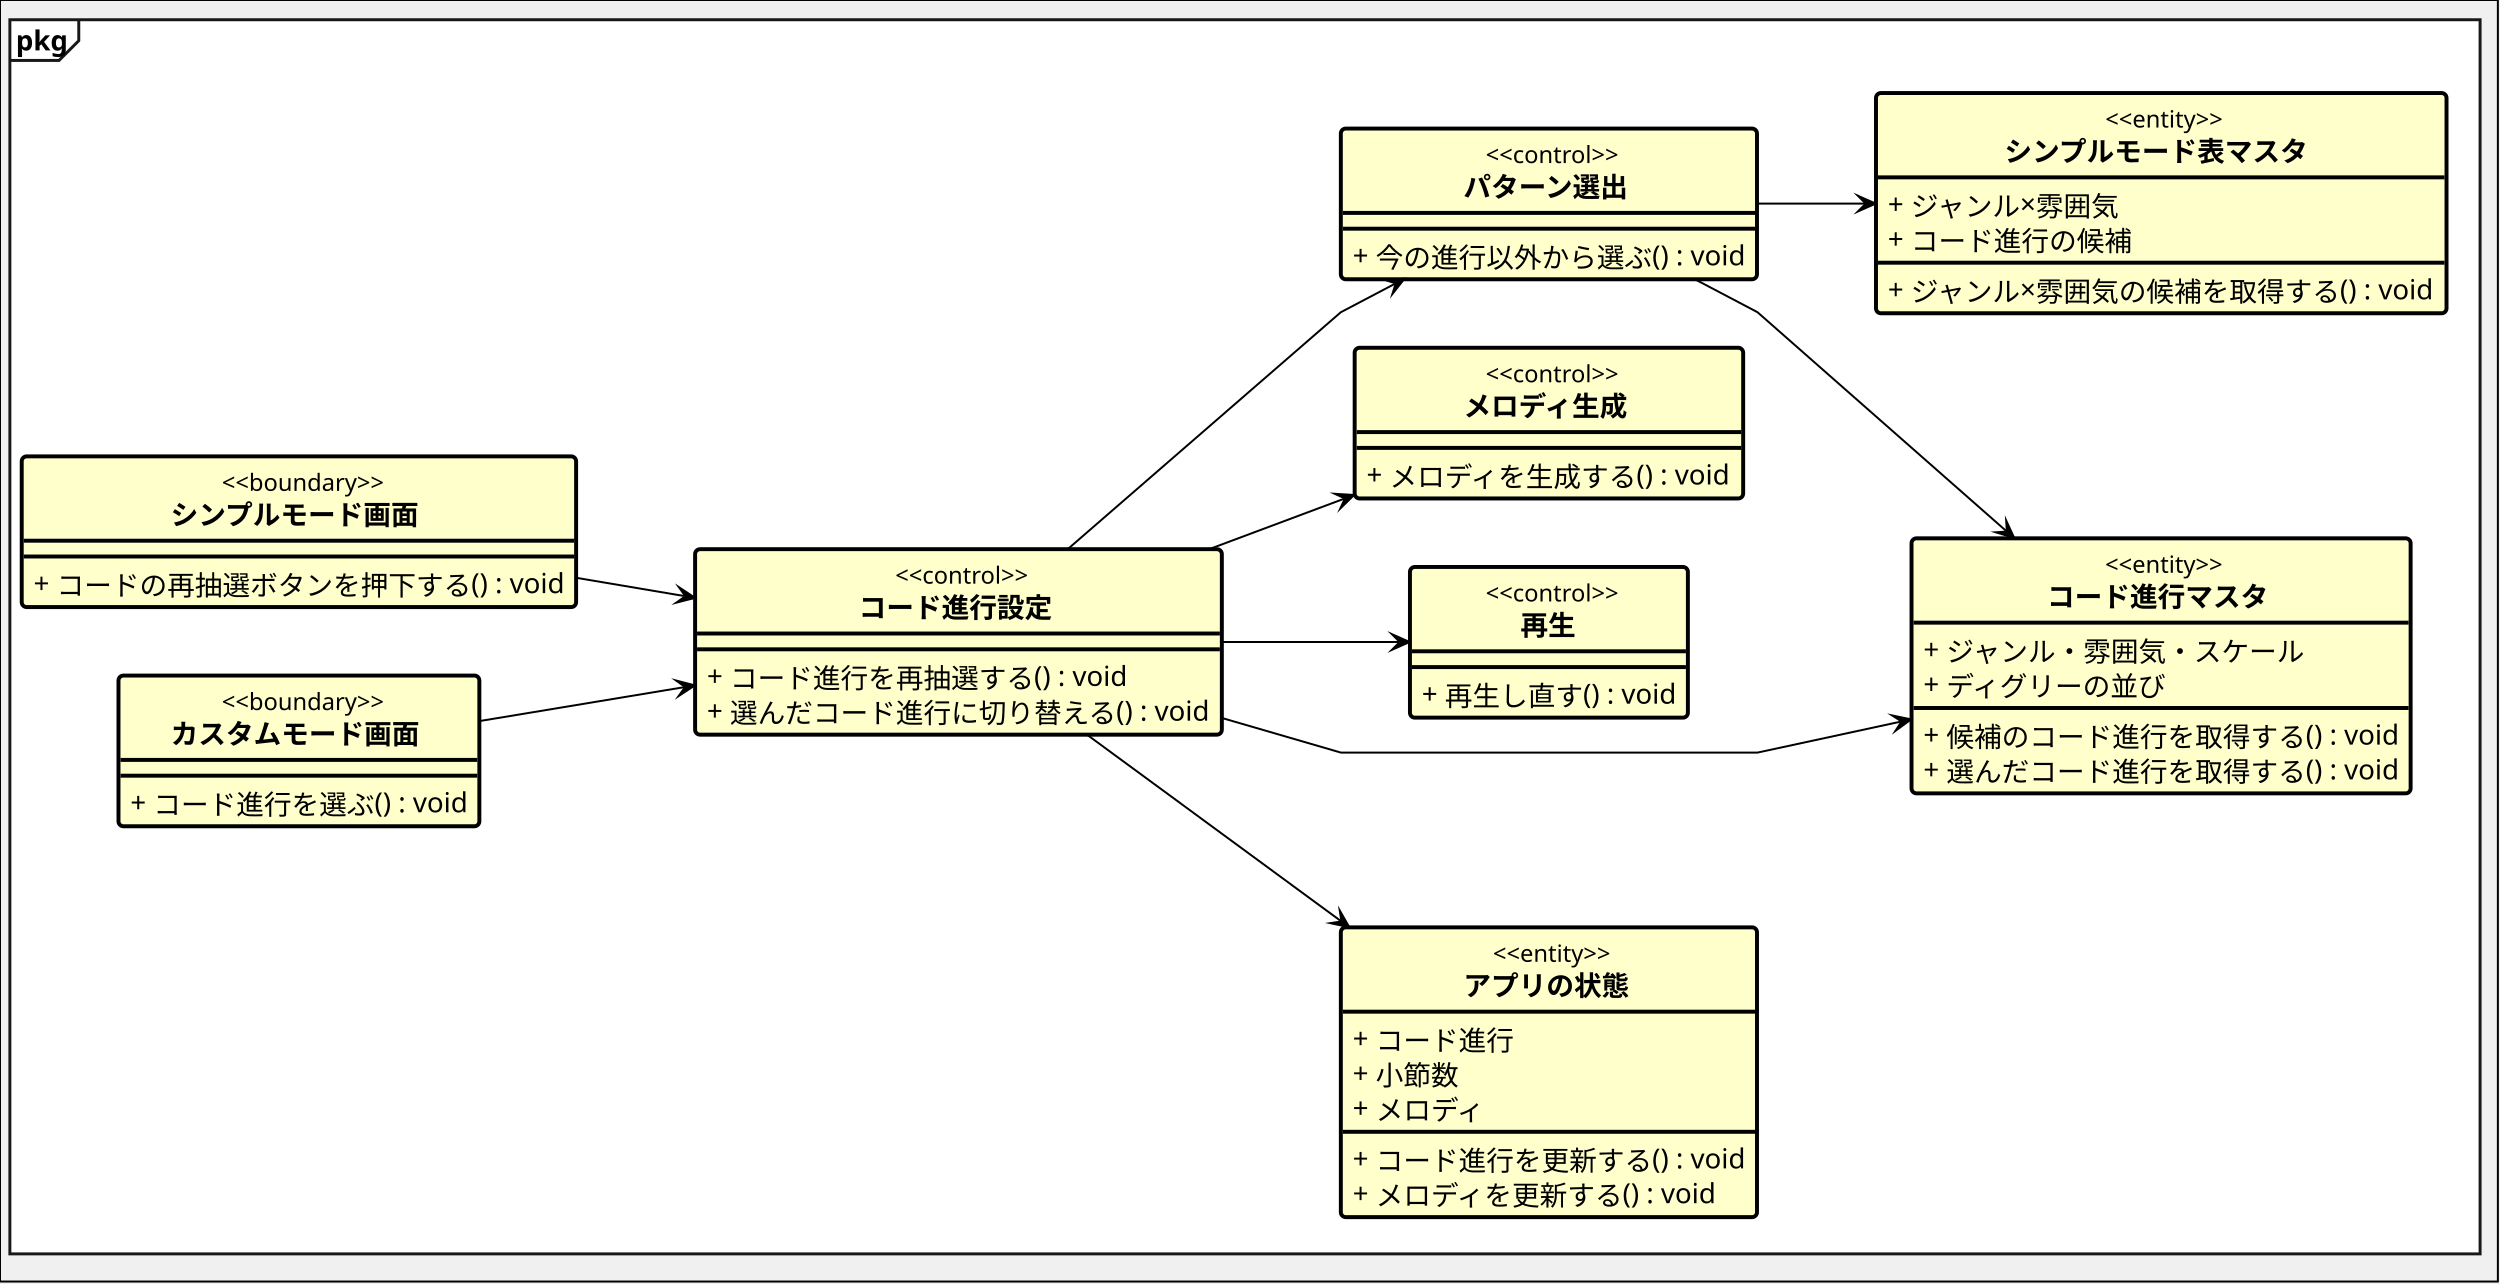
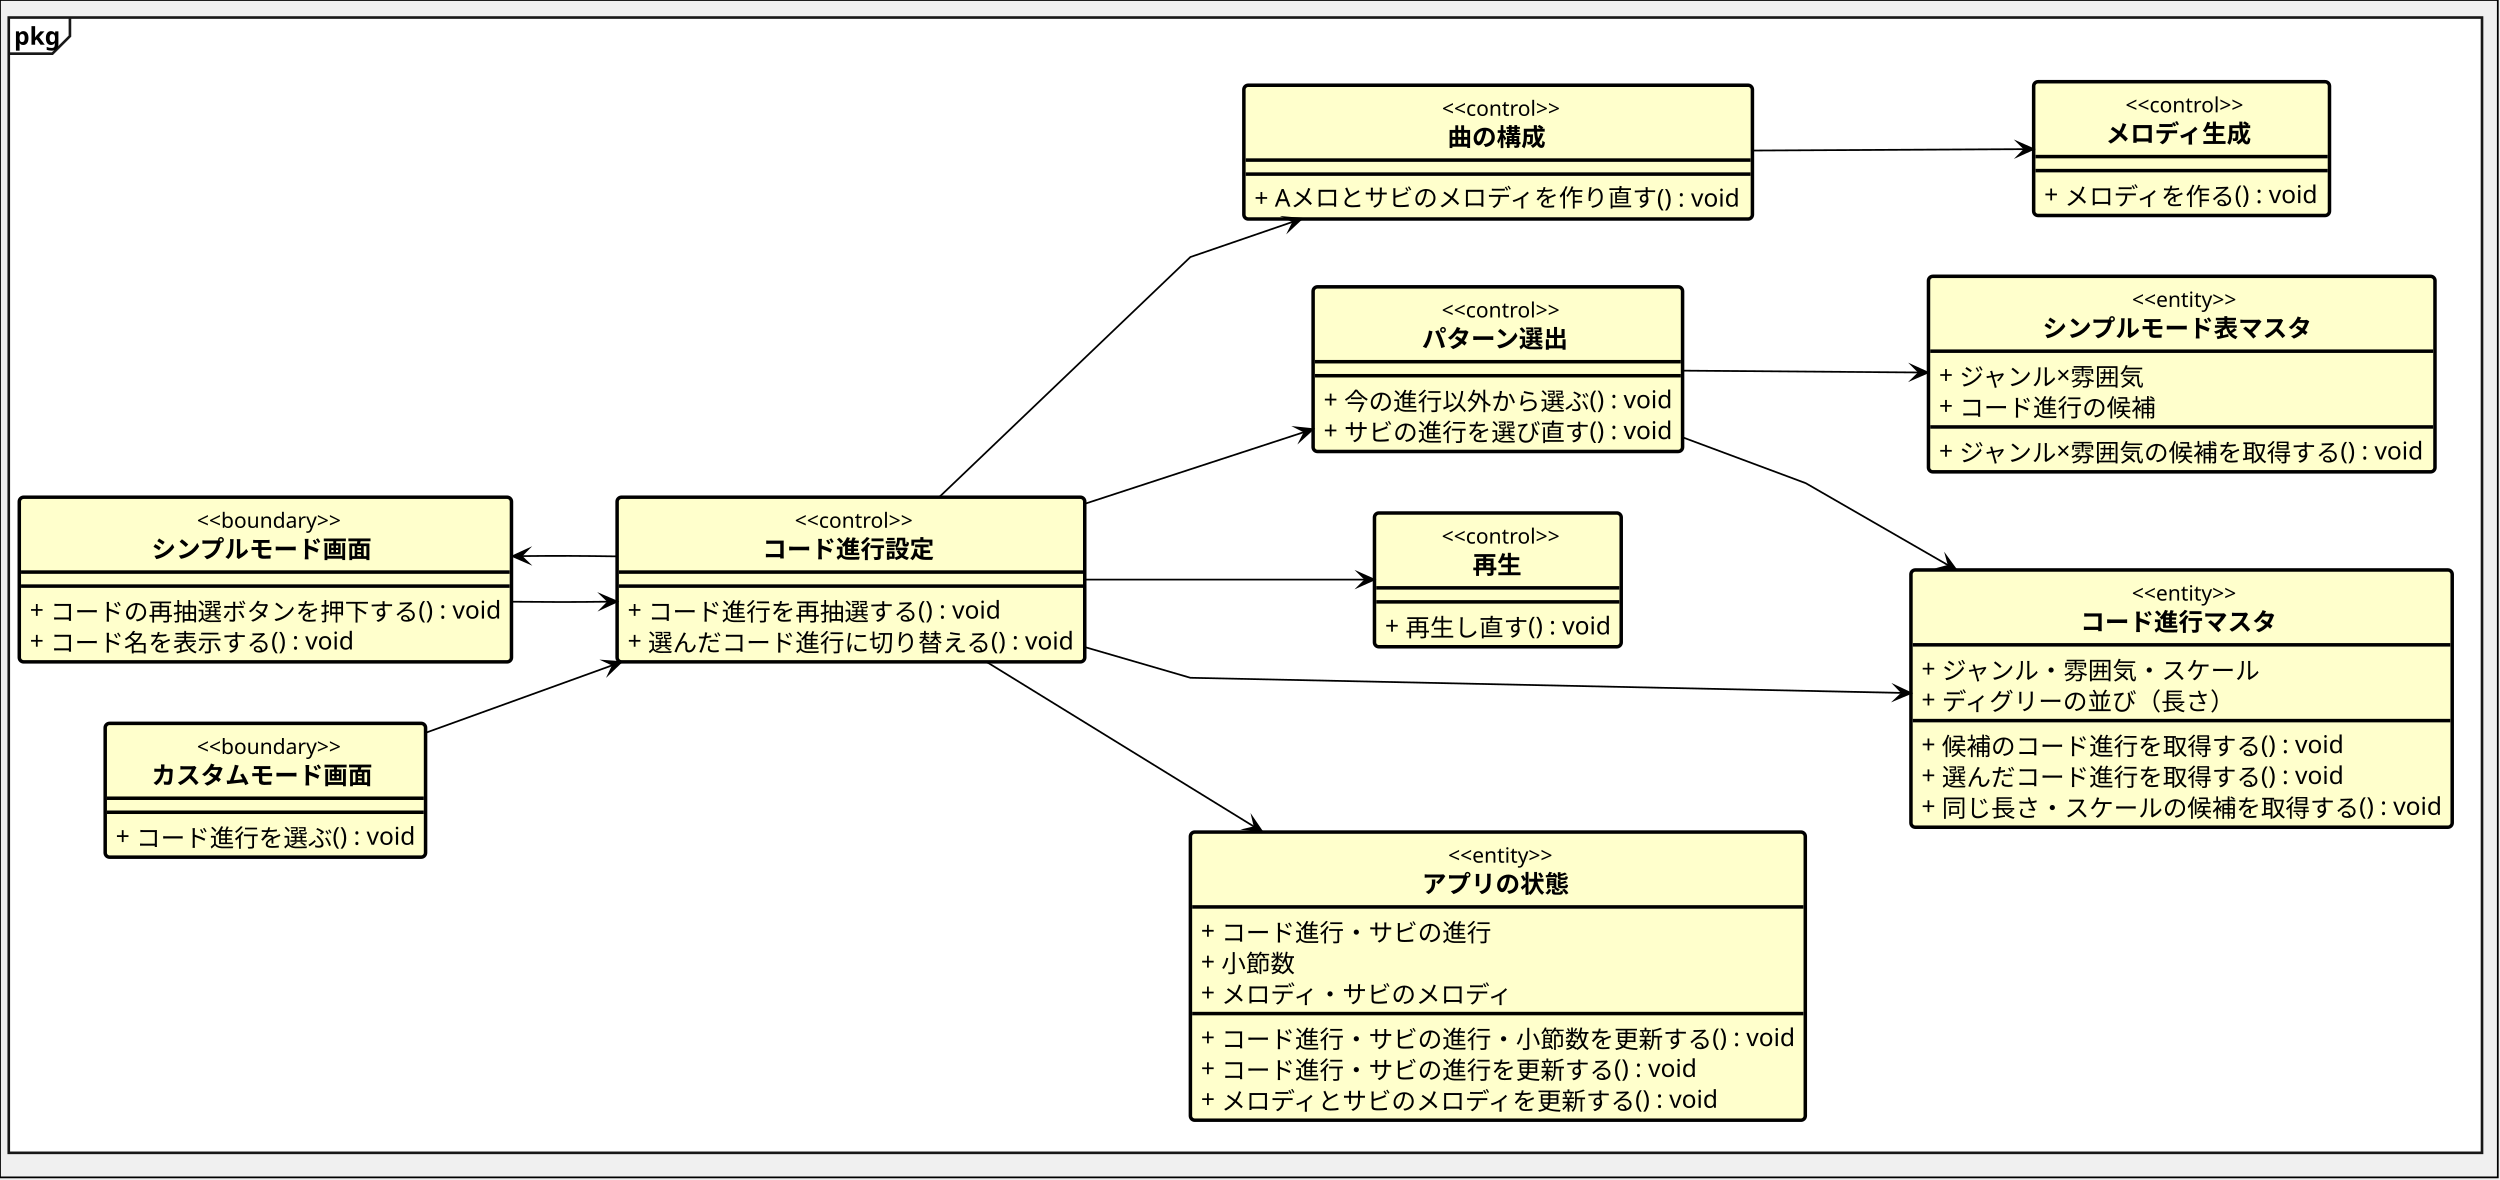
- <svg xmlns="http://www.w3.org/2000/svg" version="1.1" data-diagram-type="CLASS" style="width:1266px;height:650px;background:#FFFFFF;" width="1266px" height="650px" viewBox="0 0 1266 650" zoomAndPan="magnify" preserveAspectRatio="none" contentStyleType="text/css">
+ <svg xmlns="http://www.w3.org/2000/svg" version="1.1" data-diagram-type="CLASS" style="width:1426px;height:673px;background:#FFFFFF;" width="1426px" height="673px" viewBox="0 0 1426 673" zoomAndPan="magnify" preserveAspectRatio="none" contentStyleType="text/css">
  <defs />
  <g font-family="sans-serif" lengthAdjust="spacing">
-     <rect x="0" y="0" width="1264.917" height="648.969" fill="none" style="stroke:#000;stroke-width:1;" />
-     <rect x="5" y="10" width="1250.917" height="624.969" fill="#FFF" style="stroke:#181818;stroke-width:1.5;" />
+     <rect x="0" y="0" width="1424.741" height="671.578" fill="none" style="stroke:#000;stroke-width:1;" />
+     <rect x="5" y="10" width="1410.741" height="647.578" fill="#FFF" style="stroke:#181818;stroke-width:1.5;" />
    <path d="M39.89,10 L39.89,20.609 L29.89,30.609 L5,30.609" style="stroke:#181818;stroke-width:1.5;" fill="none" />
    <text x="8" y="25.533" fill="#000" font-size="14" textLength="24.89" font-weight="700">pkg</text>
    <g class="entity" data-qualified-name="B1" id="ent0001" data-source-line="4">
-       <rect x="11" y="231.109" width="280.741" height="76.313" fill="#FFC" style="stroke:#000;stroke-width:2;" rx="2.5" ry="2.5" />
-       <text x="112.335" y="248.566" fill="#000" font-size="12" textLength="78.07">&lt;&lt;boundary&gt;&gt;</text>
-       <text x="86.402" y="265.736" fill="#000" font-size="14" textLength="129.938" font-weight="700">シンプルモード画面</text>
-       <line x1="12" y1="273.813" x2="290.741" y2="273.813" style="stroke:#000;stroke-width:2;" />
-       <line x1="12" y1="281.813" x2="290.741" y2="281.813" style="stroke:#000;stroke-width:2;" />
-       <text x="17" y="300.346" fill="#000" font-size="14" textLength="268.741">+ コードの再抽選ボタンを押下する() : void</text>
+       <rect x="11" y="283.609" width="280.741" height="93.922" fill="#FFC" style="stroke:#000;stroke-width:2;" rx="2.5" ry="2.5" />
+       <text x="112.335" y="301.066" fill="#000" font-size="12" textLength="78.07">&lt;&lt;boundary&gt;&gt;</text>
+       <text x="86.402" y="318.236" fill="#000" font-size="14" textLength="129.938" font-weight="700">シンプルモード画面</text>
+       <line x1="12" y1="326.313" x2="290.741" y2="326.313" style="stroke:#000;stroke-width:2;" />
+       <line x1="12" y1="334.313" x2="290.741" y2="334.313" style="stroke:#000;stroke-width:2;" />
+       <text x="17" y="352.846" fill="#000" font-size="14" textLength="268.741">+ コードの再抽選ボタンを押下する() : void</text>
+       <text x="17" y="370.455" fill="#000" font-size="14" textLength="184.741">+ コード名を表示する() : void</text>
    </g>
-     <g class="entity" data-qualified-name="B2" id="ent0002" data-source-line="7">
-       <rect x="60" y="342.109" width="182.741" height="76.313" fill="#FFC" style="stroke:#000;stroke-width:2;" rx="2.5" ry="2.5" />
-       <text x="112.335" y="359.566" fill="#000" font-size="12" textLength="78.07">&lt;&lt;boundary&gt;&gt;</text>
-       <text x="86.402" y="376.736" fill="#000" font-size="14" textLength="129.938" font-weight="700">カスタムモード画面</text>
-       <line x1="61" y1="384.813" x2="241.741" y2="384.813" style="stroke:#000;stroke-width:2;" />
-       <line x1="61" y1="392.813" x2="241.741" y2="392.813" style="stroke:#000;stroke-width:2;" />
-       <text x="66" y="411.346" fill="#000" font-size="14" textLength="170.741">+ コード進行を選ぶ() : void</text>
+     <g class="entity" data-qualified-name="B2" id="ent0002" data-source-line="8">
+       <rect x="60" y="412.609" width="182.741" height="76.313" fill="#FFC" style="stroke:#000;stroke-width:2;" rx="2.5" ry="2.5" />
+       <text x="112.335" y="430.066" fill="#000" font-size="12" textLength="78.07">&lt;&lt;boundary&gt;&gt;</text>
+       <text x="86.402" y="447.236" fill="#000" font-size="14" textLength="129.938" font-weight="700">カスタムモード画面</text>
+       <line x1="61" y1="455.313" x2="241.741" y2="455.313" style="stroke:#000;stroke-width:2;" />
+       <line x1="61" y1="463.313" x2="241.741" y2="463.313" style="stroke:#000;stroke-width:2;" />
+       <text x="66" y="481.846" fill="#000" font-size="14" textLength="170.741">+ コード進行を選ぶ() : void</text>
    </g>
-     <g class="entity" data-qualified-name="C1" id="ent0003" data-source-line="10">
-       <rect x="352" y="278.109" width="266.741" height="93.922" fill="#FFC" style="stroke:#000;stroke-width:2;" rx="2.5" ry="2.5" />
-       <text x="453.346" y="295.566" fill="#000" font-size="12" textLength="64.049">&lt;&lt;control&gt;&gt;</text>
-       <text x="434.839" y="312.736" fill="#000" font-size="14" textLength="101.063" font-weight="700">コード進行設定</text>
-       <line x1="353" y1="320.813" x2="617.741" y2="320.813" style="stroke:#000;stroke-width:2;" />
-       <line x1="353" y1="328.813" x2="617.741" y2="328.813" style="stroke:#000;stroke-width:2;" />
-       <text x="358" y="347.346" fill="#000" font-size="14" textLength="212.741">+ コード進行を再抽選する() : void</text>
-       <text x="358" y="364.955" fill="#000" font-size="14" textLength="254.741">+ 選んだコード進行に切り替える() : void</text>
+     <g class="entity" data-qualified-name="C1" id="ent0003" data-source-line="11">
+       <rect x="352" y="283.609" width="266.741" height="93.922" fill="#FFC" style="stroke:#000;stroke-width:2;" rx="2.5" ry="2.5" />
+       <text x="453.346" y="301.066" fill="#000" font-size="12" textLength="64.049">&lt;&lt;control&gt;&gt;</text>
+       <text x="434.839" y="318.236" fill="#000" font-size="14" textLength="101.063" font-weight="700">コード進行設定</text>
+       <line x1="353" y1="326.313" x2="617.741" y2="326.313" style="stroke:#000;stroke-width:2;" />
+       <line x1="353" y1="334.313" x2="617.741" y2="334.313" style="stroke:#000;stroke-width:2;" />
+       <text x="358" y="352.846" fill="#000" font-size="14" textLength="212.741">+ コード進行を再抽選する() : void</text>
+       <text x="358" y="370.455" fill="#000" font-size="14" textLength="254.741">+ 選んだコード進行に切り替える() : void</text>
    </g>
-     <g class="entity" data-qualified-name="C2" id="ent0004" data-source-line="14">
-       <rect x="679" y="65.109" width="210.741" height="76.313" fill="#FFC" style="stroke:#000;stroke-width:2;" rx="2.5" ry="2.5" />
-       <text x="752.346" y="82.566" fill="#000" font-size="12" textLength="64.049">&lt;&lt;control&gt;&gt;</text>
-       <text x="741.058" y="99.736" fill="#000" font-size="14" textLength="86.625" font-weight="700">パターン選出</text>
-       <line x1="680" y1="107.813" x2="888.741" y2="107.813" style="stroke:#000;stroke-width:2;" />
-       <line x1="680" y1="115.813" x2="888.741" y2="115.813" style="stroke:#000;stroke-width:2;" />
-       <text x="685" y="134.346" fill="#000" font-size="14" textLength="198.741">+ 今の進行以外から選ぶ() : void</text>
+     <g class="entity" data-qualified-name="C2" id="ent0004" data-source-line="15">
+       <rect x="749" y="163.609" width="210.741" height="93.922" fill="#FFC" style="stroke:#000;stroke-width:2;" rx="2.5" ry="2.5" />
+       <text x="822.346" y="181.066" fill="#000" font-size="12" textLength="64.049">&lt;&lt;control&gt;&gt;</text>
+       <text x="811.058" y="198.236" fill="#000" font-size="14" textLength="86.625" font-weight="700">パターン選出</text>
+       <line x1="750" y1="206.313" x2="958.741" y2="206.313" style="stroke:#000;stroke-width:2;" />
+       <line x1="750" y1="214.313" x2="958.741" y2="214.313" style="stroke:#000;stroke-width:2;" />
+       <text x="755" y="232.846" fill="#000" font-size="14" textLength="198.741">+ 今の進行以外から選ぶ() : void</text>
+       <text x="755" y="250.455" fill="#000" font-size="14" textLength="198.741">+ サビの進行を選び直す() : void</text>
    </g>
-     <g class="entity" data-qualified-name="C3" id="ent0005" data-source-line="17">
-       <rect x="686" y="176.109" width="196.741" height="76.313" fill="#FFC" style="stroke:#000;stroke-width:2;" rx="2.5" ry="2.5" />
-       <text x="752.346" y="193.566" fill="#000" font-size="12" textLength="64.049">&lt;&lt;control&gt;&gt;</text>
-       <text x="741.058" y="210.736" fill="#000" font-size="14" textLength="86.625" font-weight="700">メロディ生成</text>
-       <line x1="687" y1="218.813" x2="881.741" y2="218.813" style="stroke:#000;stroke-width:2;" />
-       <line x1="687" y1="226.813" x2="881.741" y2="226.813" style="stroke:#000;stroke-width:2;" />
-       <text x="692" y="245.346" fill="#000" font-size="14" textLength="184.741">+ メロディを生成する() : void</text>
+     <g class="entity" data-qualified-name="C3" id="ent0005" data-source-line="19">
+       <rect x="709.5" y="48.609" width="290.079" height="76.313" fill="#FFC" style="stroke:#000;stroke-width:2;" rx="2.5" ry="2.5" />
+       <text x="822.515" y="66.066" fill="#000" font-size="12" textLength="64.049">&lt;&lt;control&gt;&gt;</text>
+       <text x="825.665" y="83.236" fill="#000" font-size="14" textLength="57.75" font-weight="700">曲の構成</text>
+       <line x1="710.5" y1="91.313" x2="998.579" y2="91.313" style="stroke:#000;stroke-width:2;" />
+       <line x1="710.5" y1="99.313" x2="998.579" y2="99.313" style="stroke:#000;stroke-width:2;" />
+       <text x="715.5" y="117.846" fill="#000" font-size="14" textLength="278.079">+ Aメロとサビのメロディを作り直す() : void</text>
    </g>
-     <g class="entity" data-qualified-name="C4" id="ent0006" data-source-line="20">
-       <rect x="714" y="287.109" width="140.741" height="76.313" fill="#FFC" style="stroke:#000;stroke-width:2;" rx="2.5" ry="2.5" />
-       <text x="752.346" y="304.566" fill="#000" font-size="12" textLength="64.049">&lt;&lt;control&gt;&gt;</text>
-       <text x="769.933" y="321.736" fill="#000" font-size="14" textLength="28.875" font-weight="700">再生</text>
-       <line x1="715" y1="329.813" x2="853.741" y2="329.813" style="stroke:#000;stroke-width:2;" />
-       <line x1="715" y1="337.813" x2="853.741" y2="337.813" style="stroke:#000;stroke-width:2;" />
-       <text x="720" y="356.346" fill="#000" font-size="14" textLength="128.741">+ 再生し直す() : void</text>
+     <g class="entity" data-qualified-name="C4" id="ent0006" data-source-line="22">
+       <rect x="1160" y="46.609" width="168.741" height="76.313" fill="#FFC" style="stroke:#000;stroke-width:2;" rx="2.5" ry="2.5" />
+       <text x="1212.346" y="64.066" fill="#000" font-size="12" textLength="64.049">&lt;&lt;control&gt;&gt;</text>
+       <text x="1201.058" y="81.236" fill="#000" font-size="14" textLength="86.625" font-weight="700">メロディ生成</text>
+       <line x1="1161" y1="89.313" x2="1327.741" y2="89.313" style="stroke:#000;stroke-width:2;" />
+       <line x1="1161" y1="97.313" x2="1327.741" y2="97.313" style="stroke:#000;stroke-width:2;" />
+       <text x="1166" y="115.846" fill="#000" font-size="14" textLength="156.741">+ メロディを作る() : void</text>
    </g>
-     <g class="entity" data-qualified-name="E1" id="ent0007" data-source-line="23">
-       <rect x="950" y="47.109" width="288.917" height="111.531" fill="#FFC" style="stroke:#000;stroke-width:2;" rx="2.5" ry="2.5" />
-       <text x="1066.102" y="64.566" fill="#000" font-size="12" textLength="56.713">&lt;&lt;entity&gt;&gt;</text>
-       <text x="1015.052" y="81.736" fill="#000" font-size="14" textLength="158.813" font-weight="700">シンプルモード表マスタ</text>
-       <line x1="951" y1="89.813" x2="1237.917" y2="89.813" style="stroke:#000;stroke-width:2;" />
-       <text x="956" y="108.346" fill="#000" font-size="14" textLength="118.241">+ ジャンル×雰囲気</text>
-       <text x="956" y="125.955" fill="#000" font-size="14" textLength="124.065">+ コード進行の候補</text>
-       <line x1="951" y1="133.031" x2="1237.917" y2="133.031" style="stroke:#000;stroke-width:2;" />
-       <text x="956" y="151.564" fill="#000" font-size="14" textLength="276.917">+ ジャンル×雰囲気の候補を取得する() : void</text>
+     <g class="entity" data-qualified-name="C5" id="ent0007" data-source-line="25">
+       <rect x="784" y="292.609" width="140.741" height="76.313" fill="#FFC" style="stroke:#000;stroke-width:2;" rx="2.5" ry="2.5" />
+       <text x="822.346" y="310.066" fill="#000" font-size="12" textLength="64.049">&lt;&lt;control&gt;&gt;</text>
+       <text x="839.933" y="327.236" fill="#000" font-size="14" textLength="28.875" font-weight="700">再生</text>
+       <line x1="785" y1="335.313" x2="923.741" y2="335.313" style="stroke:#000;stroke-width:2;" />
+       <line x1="785" y1="343.313" x2="923.741" y2="343.313" style="stroke:#000;stroke-width:2;" />
+       <text x="790" y="361.846" fill="#000" font-size="14" textLength="128.741">+ 再生し直す() : void</text>
    </g>
-     <g class="entity" data-qualified-name="E2" id="ent0008" data-source-line="28">
-       <rect x="968" y="272.609" width="252.741" height="129.141" fill="#FFC" style="stroke:#000;stroke-width:2;" rx="2.5" ry="2.5" />
-       <text x="1066.014" y="290.066" fill="#000" font-size="12" textLength="56.713">&lt;&lt;entity&gt;&gt;</text>
-       <text x="1036.621" y="307.236" fill="#000" font-size="14" textLength="115.5" font-weight="700">コード進行マスタ</text>
-       <line x1="969" y1="315.313" x2="1219.741" y2="315.313" style="stroke:#000;stroke-width:2;" />
-       <text x="974" y="333.846" fill="#000" font-size="14" textLength="194.065">+ ジャンル・雰囲気・スケール</text>
-       <text x="974" y="351.455" fill="#000" font-size="14" textLength="124.065">+ ディグリーの並び</text>
-       <line x1="969" y1="358.531" x2="1219.741" y2="358.531" style="stroke:#000;stroke-width:2;" />
-       <text x="974" y="377.064" fill="#000" font-size="14" textLength="240.741">+ 候補のコード進行を取得する() : void</text>
-       <text x="974" y="394.674" fill="#000" font-size="14" textLength="240.741">+ 選んだコード進行を取得する() : void</text>
+     <g class="entity" data-qualified-name="E1" id="ent0008" data-source-line="28">
+       <rect x="1100" y="157.609" width="288.917" height="111.531" fill="#FFC" style="stroke:#000;stroke-width:2;" rx="2.5" ry="2.5" />
+       <text x="1216.102" y="175.066" fill="#000" font-size="12" textLength="56.713">&lt;&lt;entity&gt;&gt;</text>
+       <text x="1165.052" y="192.236" fill="#000" font-size="14" textLength="158.813" font-weight="700">シンプルモード表マスタ</text>
+       <line x1="1101" y1="200.313" x2="1387.917" y2="200.313" style="stroke:#000;stroke-width:2;" />
+       <text x="1106" y="218.846" fill="#000" font-size="14" textLength="118.241">+ ジャンル×雰囲気</text>
+       <text x="1106" y="236.455" fill="#000" font-size="14" textLength="124.065">+ コード進行の候補</text>
+       <line x1="1101" y1="243.531" x2="1387.917" y2="243.531" style="stroke:#000;stroke-width:2;" />
+       <text x="1106" y="262.064" fill="#000" font-size="14" textLength="276.917">+ ジャンル×雰囲気の候補を取得する() : void</text>
    </g>
-     <g class="entity" data-qualified-name="E3" id="ent0009" data-source-line="34">
-       <rect x="679" y="469.609" width="210.741" height="146.75" fill="#FFC" style="stroke:#000;stroke-width:2;" rx="2.5" ry="2.5" />
-       <text x="756.014" y="487.066" fill="#000" font-size="12" textLength="56.713">&lt;&lt;entity&gt;&gt;</text>
-       <text x="741.058" y="504.236" fill="#000" font-size="14" textLength="86.625" font-weight="700">アプリの状態</text>
-       <line x1="680" y1="512.313" x2="888.741" y2="512.313" style="stroke:#000;stroke-width:2;" />
-       <text x="685" y="530.846" fill="#000" font-size="14" textLength="82.065">+ コード進行</text>
-       <text x="685" y="548.455" fill="#000" font-size="14" textLength="54.065">+ 小節数</text>
-       <text x="685" y="566.064" fill="#000" font-size="14" textLength="68.065">+ メロディ</text>
-       <line x1="680" y1="573.141" x2="888.741" y2="573.141" style="stroke:#000;stroke-width:2;" />
-       <text x="685" y="591.674" fill="#000" font-size="14" textLength="198.741">+ コード進行を更新する() : void</text>
-       <text x="685" y="609.283" fill="#000" font-size="14" textLength="184.741">+ メロディを更新する() : void</text>
+     <g class="entity" data-qualified-name="E2" id="ent0009" data-source-line="33">
+       <rect x="1090" y="325.109" width="308.741" height="146.75" fill="#FFC" style="stroke:#000;stroke-width:2;" rx="2.5" ry="2.5" />
+       <text x="1216.014" y="342.566" fill="#000" font-size="12" textLength="56.713">&lt;&lt;entity&gt;&gt;</text>
+       <text x="1186.621" y="359.736" fill="#000" font-size="14" textLength="115.5" font-weight="700">コード進行マスタ</text>
+       <line x1="1091" y1="367.813" x2="1397.741" y2="367.813" style="stroke:#000;stroke-width:2;" />
+       <text x="1096" y="386.346" fill="#000" font-size="14" textLength="194.065">+ ジャンル・雰囲気・スケール</text>
+       <text x="1096" y="403.955" fill="#000" font-size="14" textLength="180.065">+ ディグリーの並び（長さ）</text>
+       <line x1="1091" y1="411.031" x2="1397.741" y2="411.031" style="stroke:#000;stroke-width:2;" />
+       <text x="1096" y="429.564" fill="#000" font-size="14" textLength="240.741">+ 候補のコード進行を取得する() : void</text>
+       <text x="1096" y="447.174" fill="#000" font-size="14" textLength="240.741">+ 選んだコード進行を取得する() : void</text>
+       <text x="1096" y="464.783" fill="#000" font-size="14" textLength="296.741">+ 同じ長さ・スケールの候補を取得する() : void</text>
    </g>
-     <g class="link" data-entity-1="ent0001" data-entity-2="ent0003" id="lnk10" data-source-line="42" data-link-type="dependency">
-       <path d="M292.34,292.699 C312.09,296.029 327.43,298.618 347.05,301.928" style="stroke:#000;stroke-width:1;" fill="none" id="B1-to-C1" codeLine="42" />
-       <polygon points="351.98,302.759,343.771,297.318,347.05,301.928,342.44,305.206,351.98,302.759" fill="#000" style="stroke:#000;stroke-width:1;stroke-linejoin:miter;stroke-miterlimit:10;" />
+     <g class="entity" data-qualified-name="E3" id="ent0010" data-source-line="40">
+       <rect x="679" y="474.609" width="350.741" height="164.359" fill="#FFC" style="stroke:#000;stroke-width:2;" rx="2.5" ry="2.5" />
+       <text x="826.014" y="492.066" fill="#000" font-size="12" textLength="56.713">&lt;&lt;entity&gt;&gt;</text>
+       <text x="811.058" y="509.236" fill="#000" font-size="14" textLength="86.625" font-weight="700">アプリの状態</text>
+       <line x1="680" y1="517.313" x2="1028.741" y2="517.313" style="stroke:#000;stroke-width:2;" />
+       <text x="685" y="535.846" fill="#000" font-size="14" textLength="166.065">+ コード進行・サビの進行</text>
+       <text x="685" y="553.455" fill="#000" font-size="14" textLength="54.065">+ 小節数</text>
+       <text x="685" y="571.064" fill="#000" font-size="14" textLength="180.065">+ メロディ・サビのメロディ</text>
+       <line x1="680" y1="578.141" x2="1028.741" y2="578.141" style="stroke:#000;stroke-width:2;" />
+       <text x="685" y="596.674" fill="#000" font-size="14" textLength="338.741">+ コード進行・サビの進行・小節数を更新する() : void</text>
+       <text x="685" y="614.283" fill="#000" font-size="14" textLength="282.741">+ コード進行・サビの進行を更新する() : void</text>
+       <text x="685" y="631.893" fill="#000" font-size="14" textLength="296.741">+ メロディとサビのメロディを更新する() : void</text>
    </g>
-     <g class="link" data-entity-1="ent0002" data-entity-2="ent0003" id="lnk11" data-source-line="43" data-link-type="dependency">
-       <path d="M243.22,365.079 C276.72,359.529 310.487,353.937 346.937,347.897" style="stroke:#000;stroke-width:1;" fill="none" id="B2-to-C1" codeLine="43" />
-       <polygon points="351.87,347.079,342.337,344.604,346.937,347.897,343.645,352.497,351.87,347.079" fill="#000" style="stroke:#000;stroke-width:1;stroke-linejoin:miter;stroke-miterlimit:10;" />
+     <g class="link" data-entity-1="ent0001" data-entity-2="ent0003" id="lnk11" data-source-line="49" data-link-type="dependency">
+       <path d="M292.34,343.219 C312.09,343.429 327.36,343.468 346.98,343.198" style="stroke:#000;stroke-width:1;" fill="none" id="B1-to-C1" codeLine="49" />
+       <polygon points="351.98,343.129,342.926,339.254,346.98,343.198,343.036,347.253,351.98,343.129" fill="#000" style="stroke:#000;stroke-width:1;stroke-linejoin:miter;stroke-miterlimit:10;" />
    </g>
-     <g class="link" data-entity-1="ent0003" data-entity-2="ent0004" id="lnk12" data-source-line="44" data-link-type="dependency">
-       <path d="M540.89,277.919 C597.82,228.539 679,158.109 679,158.109 C679,158.109 688.816,152.949 706.786,143.489" style="stroke:#000;stroke-width:1;" fill="none" id="C1-to-C2" codeLine="44" />
-       <polygon points="711.21,141.159,701.383,141.812,706.786,143.489,705.109,148.891,711.21,141.159" fill="#000" style="stroke:#000;stroke-width:1;stroke-linejoin:miter;stroke-miterlimit:10;" />
+     <g class="link" data-entity-1="ent0003" data-entity-2="ent0001" id="lnk21" data-source-line="59" data-link-type="dependency">
+       <path d="M351.98,317.359 C332.36,317.059 317.09,316.971 297.34,317.201" style="stroke:#000;stroke-width:1;" fill="none" id="C1-to-B1" codeLine="59" />
+       <polygon points="292.34,317.259,301.386,321.154,297.34,317.201,301.293,313.155,292.34,317.259" fill="#000" style="stroke:#000;stroke-width:1;stroke-linejoin:miter;stroke-miterlimit:10;" />
    </g>
-     <g class="link" data-entity-1="ent0004" data-entity-2="ent0007" id="lnk13" data-source-line="45" data-link-type="dependency">
-       <path d="M890.2,103.109 C909.39,103.109 924.71,103.109 944.8,103.109" style="stroke:#000;stroke-width:1;" fill="none" id="C2-to-E1" codeLine="45" />
-       <polygon points="949.8,103.109,940.8,99.109,944.8,103.109,940.8,107.109,949.8,103.109" fill="#000" style="stroke:#000;stroke-width:1;stroke-linejoin:miter;stroke-miterlimit:10;" />
+     <g class="link" data-entity-1="ent0002" data-entity-2="ent0003" id="lnk12" data-source-line="50" data-link-type="dependency">
+       <path d="M243.22,417.819 C277.49,405.429 312.488,392.779 349.668,379.339" style="stroke:#000;stroke-width:1;" fill="none" id="B2-to-C1" codeLine="50" />
+       <polygon points="354.37,377.639,344.546,376.937,349.668,379.339,347.266,384.461,354.37,377.639" fill="#000" style="stroke:#000;stroke-width:1;stroke-linejoin:miter;stroke-miterlimit:10;" />
    </g>
-     <g class="link" data-entity-1="ent0004" data-entity-2="ent0008" id="lnk14" data-source-line="46" data-link-type="dependency">
-       <path d="M857.79,141.159 C875.76,150.619 890,158.109 890,158.109 C890,158.109 957.986,217.907 1016.276,269.187" style="stroke:#000;stroke-width:1;" fill="none" id="C2-to-E2" codeLine="46" />
-       <polygon points="1020.03,272.489,1015.915,263.541,1016.276,269.187,1010.631,269.548,1020.03,272.489" fill="#000" style="stroke:#000;stroke-width:1;stroke-linejoin:miter;stroke-miterlimit:10;" />
+     <g class="link" data-entity-1="ent0003" data-entity-2="ent0004" id="lnk13" data-source-line="51" data-link-type="dependency">
+       <path d="M619.25,287.199 C661.94,273.239 703.858,259.544 744.218,246.344" style="stroke:#000;stroke-width:1;" fill="none" id="C1-to-C2" codeLine="51" />
+       <polygon points="748.97,244.789,739.172,243.785,744.218,246.344,741.659,251.389,748.97,244.789" fill="#000" style="stroke:#000;stroke-width:1;stroke-linejoin:miter;stroke-miterlimit:10;" />
    </g>
-     <g class="link" data-entity-1="ent0003" data-entity-2="ent0008" id="lnk15" data-source-line="47" data-link-type="dependency">
-       <path d="M619.15,363.699 C652.49,373.399 679,381.109 679,381.109 C679,381.109 890,381.109 890,381.109 C890,381.109 921.163,374.376 962.923,365.346" style="stroke:#000;stroke-width:1;" fill="none" id="C1-to-E2" codeLine="47" />
-       <polygon points="967.81,364.289,958.168,362.282,962.923,365.346,959.859,370.101,967.81,364.289" fill="#000" style="stroke:#000;stroke-width:1;stroke-linejoin:miter;stroke-miterlimit:10;" />
+     <g class="link" data-entity-1="ent0004" data-entity-2="ent0008" id="lnk14" data-source-line="52" data-link-type="dependency">
+       <path d="M960.24,211.419 C1003.11,211.749 1048.41,212.1 1094.64,212.46" style="stroke:#000;stroke-width:1;" fill="none" id="C2-to-E1" codeLine="52" />
+       <polygon points="1099.64,212.499,1090.671,208.429,1094.64,212.46,1090.609,216.429,1099.64,212.499" fill="#000" style="stroke:#000;stroke-width:1;stroke-linejoin:miter;stroke-miterlimit:10;" />
    </g>
-     <g class="link" data-entity-1="ent0003" data-entity-2="ent0009" id="lnk16" data-source-line="48" data-link-type="dependency">
-       <path d="M550.58,372.139 C589.29,400.559 635.43,434.42 679.29,466.62" style="stroke:#000;stroke-width:1;" fill="none" id="C1-to-E3" codeLine="48" />
-       <polygon points="683.32,469.579,678.432,461.029,679.29,466.62,673.698,467.478,683.32,469.579" fill="#000" style="stroke:#000;stroke-width:1;stroke-linejoin:miter;stroke-miterlimit:10;" />
+     <g class="link" data-entity-1="ent0004" data-entity-2="ent0009" id="lnk15" data-source-line="53" data-link-type="dependency">
+       <path d="M960.03,249.549 C997.19,263.389 1030,275.609 1030,275.609 C1030,275.609 1065.988,296.343 1111.588,322.613" style="stroke:#000;stroke-width:1;" fill="none" id="C2-to-E2" codeLine="53" />
+       <polygon points="1115.92,325.109,1110.118,317.151,1111.588,322.613,1106.125,324.083,1115.92,325.109" fill="#000" style="stroke:#000;stroke-width:1;stroke-linejoin:miter;stroke-miterlimit:10;" />
    </g>
-     <g class="link" data-entity-1="ent0003" data-entity-2="ent0005" id="lnk17" data-source-line="49" data-link-type="dependency">
-       <path d="M612.45,278.039 C636.96,268.879 657.617,261.16 681.047,252.4" style="stroke:#000;stroke-width:1;" fill="none" id="C1-to-C3" codeLine="49" />
-       <polygon points="685.73,250.649,675.899,250.055,681.047,252.4,678.701,257.548,685.73,250.649" fill="#000" style="stroke:#000;stroke-width:1;stroke-linejoin:miter;stroke-miterlimit:10;" />
+     <g class="link" data-entity-1="ent0003" data-entity-2="ent0009" id="lnk16" data-source-line="54" data-link-type="dependency">
+       <path d="M619.15,369.199 C652.49,378.899 679,386.609 679,386.609 C679,386.609 917.831,391.683 1084.991,395.243" style="stroke:#000;stroke-width:1;" fill="none" id="C1-to-E2" codeLine="54" />
+       <polygon points="1089.99,395.349,1081.077,391.159,1084.991,395.243,1080.907,399.157,1089.99,395.349" fill="#000" style="stroke:#000;stroke-width:1;stroke-linejoin:miter;stroke-miterlimit:10;" />
    </g>
-     <g class="link" data-entity-1="ent0003" data-entity-2="ent0006" id="lnk18" data-source-line="50" data-link-type="dependency">
-       <path d="M619.36,325.109 C651.95,325.109 680.56,325.109 708.81,325.109" style="stroke:#000;stroke-width:1;" fill="none" id="C1-to-C4" codeLine="50" />
-       <polygon points="713.81,325.109,704.81,321.109,708.81,325.109,704.81,329.109,713.81,325.109" fill="#000" style="stroke:#000;stroke-width:1;stroke-linejoin:miter;stroke-miterlimit:10;" />
+     <g class="link" data-entity-1="ent0003" data-entity-2="ent0010" id="lnk17" data-source-line="55" data-link-type="dependency">
+       <path d="M562.99,377.709 C608.36,405.649 662.902,439.238 715.712,471.758" style="stroke:#000;stroke-width:1;" fill="none" id="C1-to-E3" codeLine="55" />
+       <polygon points="719.97,474.379,714.404,466.254,715.712,471.758,710.209,473.066,719.97,474.379" fill="#000" style="stroke:#000;stroke-width:1;stroke-linejoin:miter;stroke-miterlimit:10;" />
+     </g>
+     <g class="link" data-entity-1="ent0003" data-entity-2="ent0005" id="lnk18" data-source-line="56" data-link-type="dependency">
+       <path d="M536.07,283.229 C593.11,228.709 679,146.609 679,146.609 C679,146.609 703.352,138.235 737.762,126.405" style="stroke:#000;stroke-width:1;" fill="none" id="C1-to-C3" codeLine="56" />
+       <polygon points="742.49,124.779,732.678,123.923,737.762,126.405,735.279,131.488,742.49,124.779" fill="#000" style="stroke:#000;stroke-width:1;stroke-linejoin:miter;stroke-miterlimit:10;" />
+     </g>
+     <g class="link" data-entity-1="ent0005" data-entity-2="ent0006" id="lnk19" data-source-line="57" data-link-type="dependency">
+       <path d="M999.7,85.869 C1053.7,85.589 1108.22,85.305 1154.93,85.065" style="stroke:#000;stroke-width:1;" fill="none" id="C3-to-C4" codeLine="57" />
+       <polygon points="1159.93,85.039,1150.91,81.086,1154.93,85.065,1150.951,89.086,1159.93,85.039" fill="#000" style="stroke:#000;stroke-width:1;stroke-linejoin:miter;stroke-miterlimit:10;" />
+     </g>
+     <g class="link" data-entity-1="ent0003" data-entity-2="ent0007" id="lnk20" data-source-line="58" data-link-type="dependency">
+       <path d="M619.25,330.609 C674.97,330.609 732.47,330.609 778.88,330.609" style="stroke:#000;stroke-width:1;" fill="none" id="C1-to-C5" codeLine="58" />
+       <polygon points="783.88,330.609,774.88,326.609,778.88,330.609,774.88,334.609,783.88,330.609" fill="#000" style="stroke:#000;stroke-width:1;stroke-linejoin:miter;stroke-miterlimit:10;" />
    </g>
  </g>
</svg>
